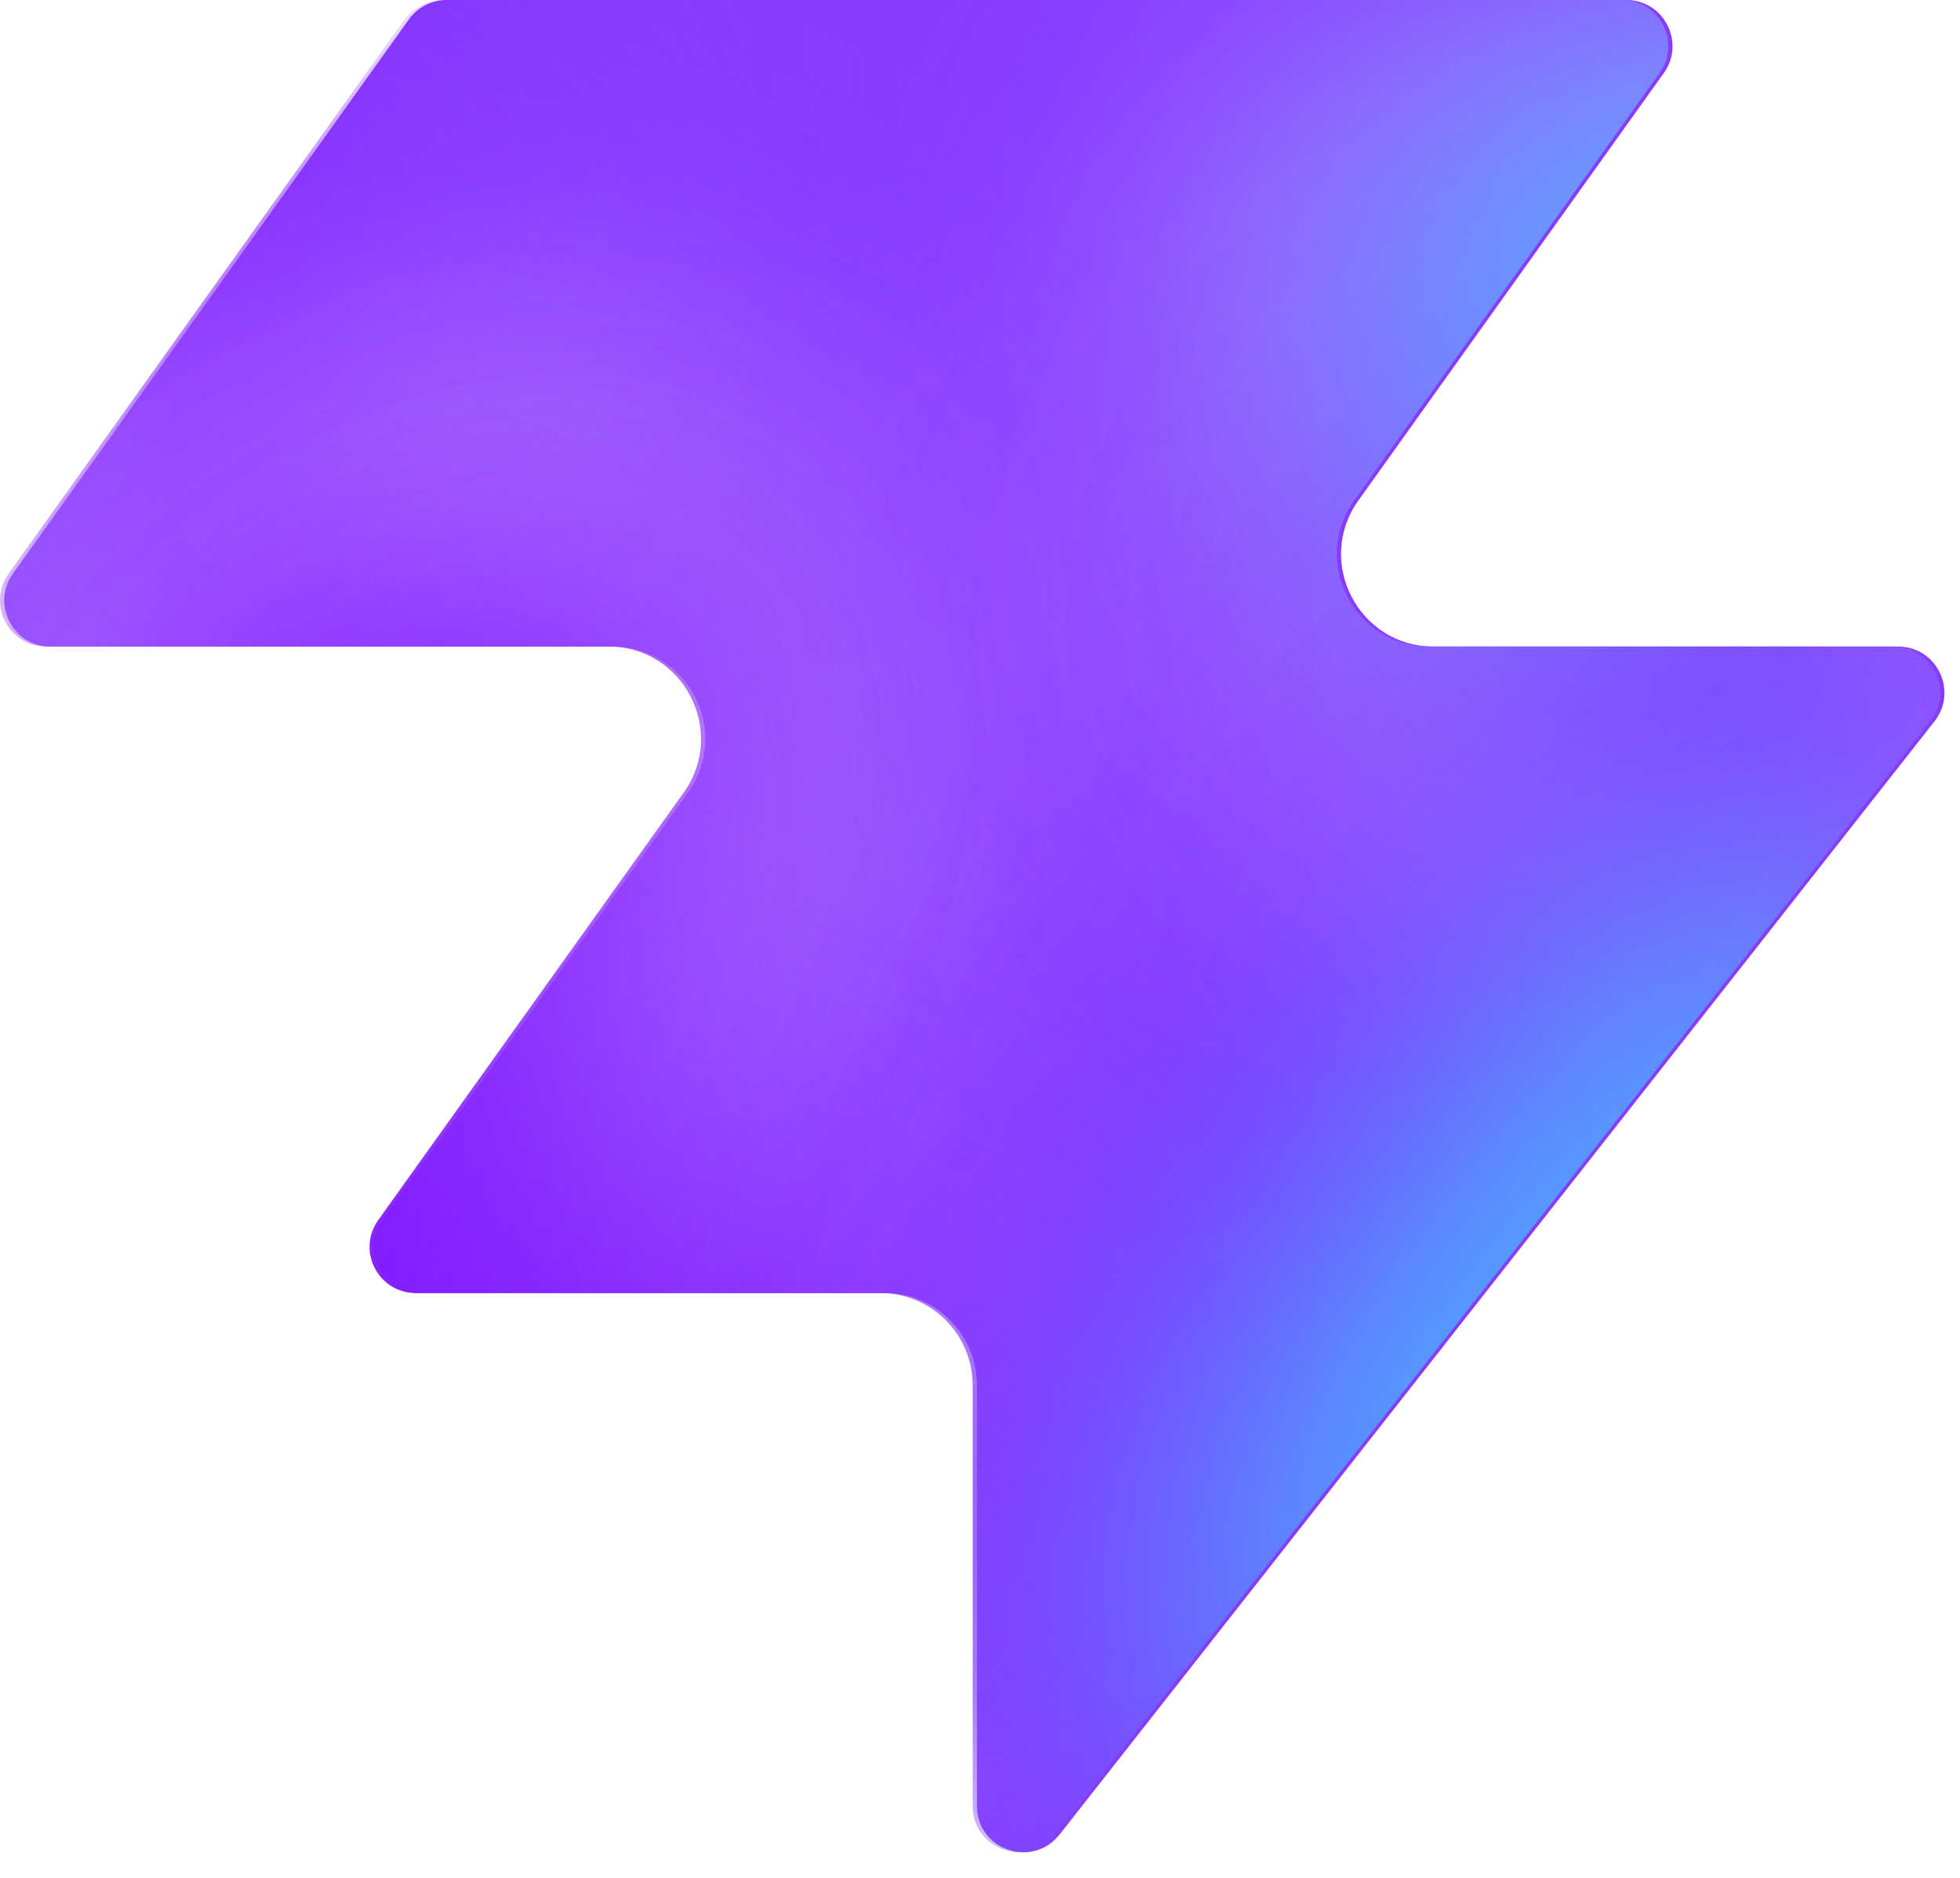
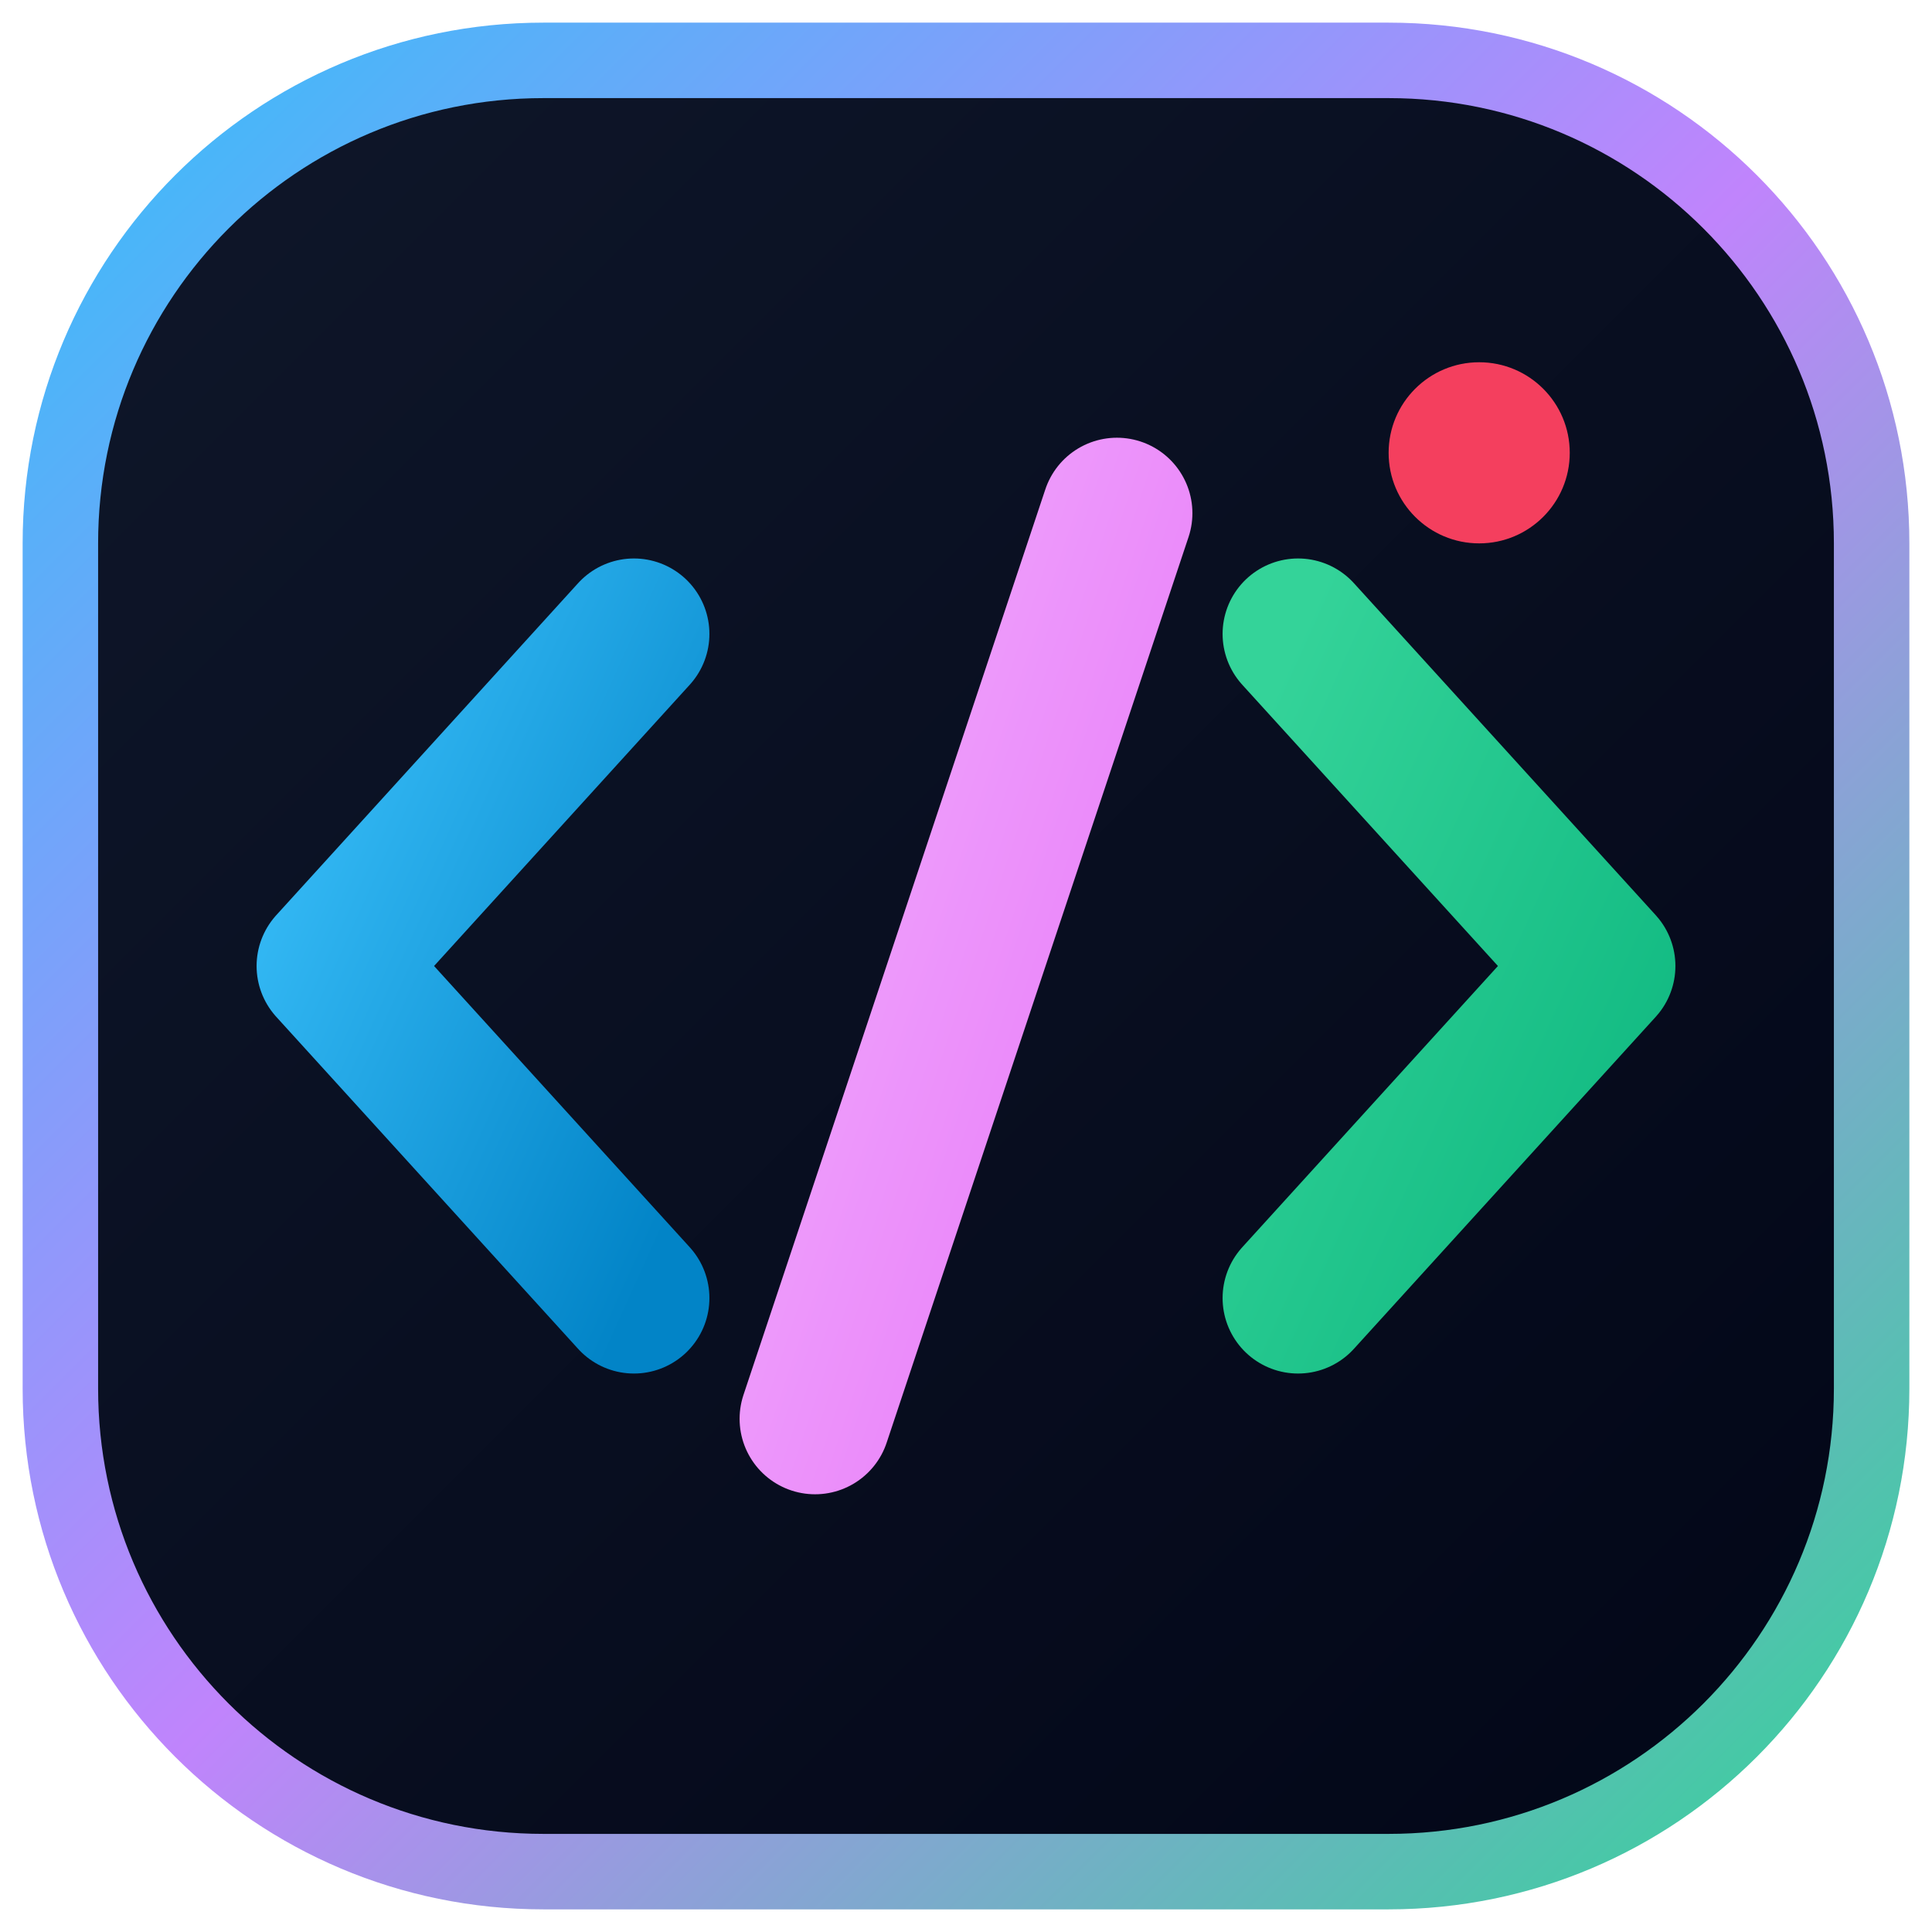
- <svg xmlns="http://www.w3.org/2000/svg" width="48" height="46" fill="none" viewBox="0 0 48 46">
-   <path fill="#863bff" d="M25.946 44.938c-.664.845-2.021.375-2.021-.698V33.937a2.26 2.26 0 0 0-2.262-2.262H10.287c-.92 0-1.456-1.04-.92-1.788l7.48-10.471c1.07-1.497 0-3.578-1.842-3.578H1.237c-.92 0-1.456-1.04-.92-1.788L10.013.474c.214-.297.556-.474.92-.474h28.894c.92 0 1.456 1.04.92 1.788l-7.48 10.471c-1.07 1.498 0 3.579 1.842 3.579h11.377c.943 0 1.473 1.088.89 1.83L25.947 44.94z" style="fill:#863bff;fill:color(display-p3 .525 .23 1);fill-opacity:1" />
-   <mask id="a" width="48" height="46" x="0" y="0" maskUnits="userSpaceOnUse" style="mask-type:alpha">
-     <path fill="#000" d="M25.842 44.938c-.664.844-2.021.375-2.021-.698V33.937a2.26 2.26 0 0 0-2.262-2.262H10.183c-.92 0-1.456-1.04-.92-1.788l7.48-10.471c1.07-1.498 0-3.579-1.842-3.579H1.133c-.92 0-1.456-1.04-.92-1.787L9.91.473c.214-.297.556-.474.92-.474h28.894c.92 0 1.456 1.04.92 1.788l-7.48 10.471c-1.07 1.498 0 3.578 1.842 3.578h11.377c.943 0 1.473 1.088.89 1.832L25.843 44.94z" style="fill:#000;fill-opacity:1" />
-   </mask>
-   <g mask="url(#a)">
-     <g filter="url(#b)">
-       <ellipse cx="5.508" cy="14.704" fill="#ede6ff" rx="5.508" ry="14.704" style="fill:#ede6ff;fill:color(display-p3 .927 .903 1);fill-opacity:1" transform="matrix(.00324 1 1 -.00324 -4.47 31.516)" />
-     </g>
-     <g filter="url(#c)">
-       <ellipse cx="10.399" cy="29.851" fill="#ede6ff" rx="10.399" ry="29.851" style="fill:#ede6ff;fill:color(display-p3 .927 .903 1);fill-opacity:1" transform="matrix(.00324 1 1 -.00324 -39.328 7.883)" />
-     </g>
-     <g filter="url(#d)">
-       <ellipse cx="5.508" cy="30.487" fill="#7e14ff" rx="5.508" ry="30.487" style="fill:#7e14ff;fill:color(display-p3 .492 .077 1);fill-opacity:1" transform="rotate(89.814 -25.913 -14.639)scale(1 -1)" />
-     </g>
-     <g filter="url(#e)">
-       <ellipse cx="5.508" cy="30.599" fill="#7e14ff" rx="5.508" ry="30.599" style="fill:#7e14ff;fill:color(display-p3 .492 .077 1);fill-opacity:1" transform="rotate(89.814 -32.644 -3.334)scale(1 -1)" />
-     </g>
-     <g filter="url(#f)">
-       <ellipse cx="5.508" cy="30.599" fill="#7e14ff" rx="5.508" ry="30.599" style="fill:#7e14ff;fill:color(display-p3 .492 .077 1);fill-opacity:1" transform="matrix(.00324 1 1 -.00324 -34.34 30.47)" />
-     </g>
-     <g filter="url(#g)">
-       <ellipse cx="14.072" cy="22.078" fill="#ede6ff" rx="14.072" ry="22.078" style="fill:#ede6ff;fill:color(display-p3 .927 .903 1);fill-opacity:1" transform="rotate(93.35 24.506 48.493)scale(-1 1)" />
-     </g>
-     <g filter="url(#h)">
-       <ellipse cx="3.47" cy="21.501" fill="#7e14ff" rx="3.47" ry="21.501" style="fill:#7e14ff;fill:color(display-p3 .492 .077 1);fill-opacity:1" transform="rotate(89.009 28.708 47.59)scale(-1 1)" />
-     </g>
-     <g filter="url(#i)">
-       <ellipse cx="3.47" cy="21.501" fill="#7e14ff" rx="3.47" ry="21.501" style="fill:#7e14ff;fill:color(display-p3 .492 .077 1);fill-opacity:1" transform="rotate(89.009 28.708 47.59)scale(-1 1)" />
-     </g>
-     <g filter="url(#j)">
-       <ellipse cx=".387" cy="8.972" fill="#7e14ff" rx="4.407" ry="29.108" style="fill:#7e14ff;fill:color(display-p3 .492 .077 1);fill-opacity:1" transform="rotate(39.51 .387 8.972)" />
-     </g>
-     <g filter="url(#k)">
-       <ellipse cx="47.523" cy="-6.092" fill="#7e14ff" rx="4.407" ry="29.108" style="fill:#7e14ff;fill:color(display-p3 .492 .077 1);fill-opacity:1" transform="rotate(37.892 47.523 -6.092)" />
-     </g>
-     <g filter="url(#l)">
-       <ellipse cx="41.412" cy="6.333" fill="#47bfff" rx="5.971" ry="9.665" style="fill:#47bfff;fill:color(display-p3 .28 .748 1);fill-opacity:1" transform="rotate(37.892 41.412 6.333)" />
-     </g>
-     <g filter="url(#m)">
-       <ellipse cx="-1.879" cy="38.332" fill="#7e14ff" rx="4.407" ry="29.108" style="fill:#7e14ff;fill:color(display-p3 .492 .077 1);fill-opacity:1" transform="rotate(37.892 -1.88 38.332)" />
-     </g>
-     <g filter="url(#n)">
-       <ellipse cx="-1.879" cy="38.332" fill="#7e14ff" rx="4.407" ry="29.108" style="fill:#7e14ff;fill:color(display-p3 .492 .077 1);fill-opacity:1" transform="rotate(37.892 -1.88 38.332)" />
-     </g>
-     <g filter="url(#o)">
-       <ellipse cx="35.651" cy="29.907" fill="#7e14ff" rx="4.407" ry="29.108" style="fill:#7e14ff;fill:color(display-p3 .492 .077 1);fill-opacity:1" transform="rotate(37.892 35.651 29.907)" />
-     </g>
-     <g filter="url(#p)">
-       <ellipse cx="38.418" cy="32.4" fill="#47bfff" rx="5.971" ry="15.297" style="fill:#47bfff;fill:color(display-p3 .28 .748 1);fill-opacity:1" transform="rotate(37.892 38.418 32.4)" />
-     </g>
-   </g>
+ <svg xmlns="http://www.w3.org/2000/svg" viewBox="0 0 64 64" width="64" height="64">
  <defs>
-     <filter id="b" width="60.045" height="41.654" x="-19.77" y="16.149" color-interpolation-filters="sRGB" filterUnits="userSpaceOnUse">
-       <feFlood flood-opacity="0" result="BackgroundImageFix" />
-       <feBlend in="SourceGraphic" in2="BackgroundImageFix" result="shape" />
-       <feGaussianBlur result="effect1_foregroundBlur_2002_17158" stdDeviation="7.659" />
-     </filter>
-     <filter id="c" width="90.34" height="51.437" x="-54.613" y="-7.533" color-interpolation-filters="sRGB" filterUnits="userSpaceOnUse">
-       <feFlood flood-opacity="0" result="BackgroundImageFix" />
-       <feBlend in="SourceGraphic" in2="BackgroundImageFix" result="shape" />
-       <feGaussianBlur result="effect1_foregroundBlur_2002_17158" stdDeviation="7.659" />
-     </filter>
-     <filter id="d" width="79.355" height="29.4" x="-49.64" y="2.03" color-interpolation-filters="sRGB" filterUnits="userSpaceOnUse">
-       <feFlood flood-opacity="0" result="BackgroundImageFix" />
-       <feBlend in="SourceGraphic" in2="BackgroundImageFix" result="shape" />
-       <feGaussianBlur result="effect1_foregroundBlur_2002_17158" stdDeviation="4.596" />
-     </filter>
-     <filter id="e" width="79.579" height="29.4" x="-45.045" y="20.029" color-interpolation-filters="sRGB" filterUnits="userSpaceOnUse">
-       <feFlood flood-opacity="0" result="BackgroundImageFix" />
-       <feBlend in="SourceGraphic" in2="BackgroundImageFix" result="shape" />
-       <feGaussianBlur result="effect1_foregroundBlur_2002_17158" stdDeviation="4.596" />
-     </filter>
-     <filter id="f" width="79.579" height="29.4" x="-43.513" y="21.178" color-interpolation-filters="sRGB" filterUnits="userSpaceOnUse">
-       <feFlood flood-opacity="0" result="BackgroundImageFix" />
-       <feBlend in="SourceGraphic" in2="BackgroundImageFix" result="shape" />
-       <feGaussianBlur result="effect1_foregroundBlur_2002_17158" stdDeviation="4.596" />
-     </filter>
-     <filter id="g" width="74.749" height="58.852" x="15.756" y="-17.901" color-interpolation-filters="sRGB" filterUnits="userSpaceOnUse">
-       <feFlood flood-opacity="0" result="BackgroundImageFix" />
-       <feBlend in="SourceGraphic" in2="BackgroundImageFix" result="shape" />
-       <feGaussianBlur result="effect1_foregroundBlur_2002_17158" stdDeviation="7.659" />
-     </filter>
-     <filter id="h" width="61.377" height="25.362" x="23.548" y="2.284" color-interpolation-filters="sRGB" filterUnits="userSpaceOnUse">
-       <feFlood flood-opacity="0" result="BackgroundImageFix" />
-       <feBlend in="SourceGraphic" in2="BackgroundImageFix" result="shape" />
-       <feGaussianBlur result="effect1_foregroundBlur_2002_17158" stdDeviation="4.596" />
-     </filter>
-     <filter id="i" width="61.377" height="25.362" x="23.548" y="2.284" color-interpolation-filters="sRGB" filterUnits="userSpaceOnUse">
-       <feFlood flood-opacity="0" result="BackgroundImageFix" />
-       <feBlend in="SourceGraphic" in2="BackgroundImageFix" result="shape" />
-       <feGaussianBlur result="effect1_foregroundBlur_2002_17158" stdDeviation="4.596" />
-     </filter>
-     <filter id="j" width="56.045" height="63.649" x="-27.636" y="-22.853" color-interpolation-filters="sRGB" filterUnits="userSpaceOnUse">
-       <feFlood flood-opacity="0" result="BackgroundImageFix" />
-       <feBlend in="SourceGraphic" in2="BackgroundImageFix" result="shape" />
-       <feGaussianBlur result="effect1_foregroundBlur_2002_17158" stdDeviation="4.596" />
-     </filter>
-     <filter id="k" width="54.814" height="64.646" x="20.116" y="-38.415" color-interpolation-filters="sRGB" filterUnits="userSpaceOnUse">
-       <feFlood flood-opacity="0" result="BackgroundImageFix" />
-       <feBlend in="SourceGraphic" in2="BackgroundImageFix" result="shape" />
-       <feGaussianBlur result="effect1_foregroundBlur_2002_17158" stdDeviation="4.596" />
-     </filter>
-     <filter id="l" width="33.541" height="35.313" x="24.641" y="-11.323" color-interpolation-filters="sRGB" filterUnits="userSpaceOnUse">
-       <feFlood flood-opacity="0" result="BackgroundImageFix" />
-       <feBlend in="SourceGraphic" in2="BackgroundImageFix" result="shape" />
-       <feGaussianBlur result="effect1_foregroundBlur_2002_17158" stdDeviation="4.596" />
-     </filter>
-     <filter id="m" width="54.814" height="64.646" x="-29.286" y="6.009" color-interpolation-filters="sRGB" filterUnits="userSpaceOnUse">
-       <feFlood flood-opacity="0" result="BackgroundImageFix" />
-       <feBlend in="SourceGraphic" in2="BackgroundImageFix" result="shape" />
-       <feGaussianBlur result="effect1_foregroundBlur_2002_17158" stdDeviation="4.596" />
-     </filter>
-     <filter id="n" width="54.814" height="64.646" x="-29.286" y="6.009" color-interpolation-filters="sRGB" filterUnits="userSpaceOnUse">
-       <feFlood flood-opacity="0" result="BackgroundImageFix" />
-       <feBlend in="SourceGraphic" in2="BackgroundImageFix" result="shape" />
-       <feGaussianBlur result="effect1_foregroundBlur_2002_17158" stdDeviation="4.596" />
-     </filter>
-     <filter id="o" width="54.814" height="64.646" x="8.244" y="-2.416" color-interpolation-filters="sRGB" filterUnits="userSpaceOnUse">
-       <feFlood flood-opacity="0" result="BackgroundImageFix" />
-       <feBlend in="SourceGraphic" in2="BackgroundImageFix" result="shape" />
-       <feGaussianBlur result="effect1_foregroundBlur_2002_17158" stdDeviation="4.596" />
-     </filter>
-     <filter id="p" width="39.409" height="43.623" x="18.713" y="10.588" color-interpolation-filters="sRGB" filterUnits="userSpaceOnUse">
-       <feFlood flood-opacity="0" result="BackgroundImageFix" />
-       <feBlend in="SourceGraphic" in2="BackgroundImageFix" result="shape" />
-       <feGaussianBlur result="effect1_foregroundBlur_2002_17158" stdDeviation="4.596" />
-     </filter>
+     <linearGradient id="bg" x1="0%" y1="0%" x2="100%" y2="100%">
+       <stop offset="0%" stop-color="#0f172a" />
+       <stop offset="100%" stop-color="#020617" />
+     </linearGradient>
+     <linearGradient id="border-grad" x1="0%" y1="0%" x2="100%" y2="100%">
+       <stop offset="0%" stop-color="#38bdf8" />
+       <stop offset="50%" stop-color="#c084fc" />
+       <stop offset="100%" stop-color="#34d399" />
+     </linearGradient>
+     <linearGradient id="code-cyan" x1="0%" y1="0%" x2="100%" y2="100%">
+       <stop offset="0%" stop-color="#38bdf8" />
+       <stop offset="100%" stop-color="#0284c7" />
+     </linearGradient>
+     <linearGradient id="code-pink" x1="0%" y1="0%" x2="100%" y2="100%">
+       <stop offset="0%" stop-color="#f0abfc" />
+       <stop offset="100%" stop-color="#e879f9" />
+     </linearGradient>
+     <linearGradient id="code-emerald" x1="0%" y1="0%" x2="100%" y2="100%">
+       <stop offset="0%" stop-color="#34d399" />
+       <stop offset="100%" stop-color="#10b981" />
+     </linearGradient>
  </defs>
+   <rect x="2" y="2" width="60" height="60" rx="16" fill="url(#bg)" stroke="url(#border-grad)" stroke-width="2.5" />
+   <path d="M 21 21 L 11 32 L 21 43" fill="none" stroke="url(#code-cyan)" stroke-width="5" stroke-linecap="round" stroke-linejoin="round" />
+   <path d="M 37 17 L 27 47" fill="none" stroke="url(#code-pink)" stroke-width="5" stroke-linecap="round" />
+   <path d="M 43 21 L 53 32 L 43 43" fill="none" stroke="url(#code-emerald)" stroke-width="5" stroke-linecap="round" stroke-linejoin="round" />
+   <circle cx="49" cy="15" r="3" fill="#f43f5e" />
</svg>
